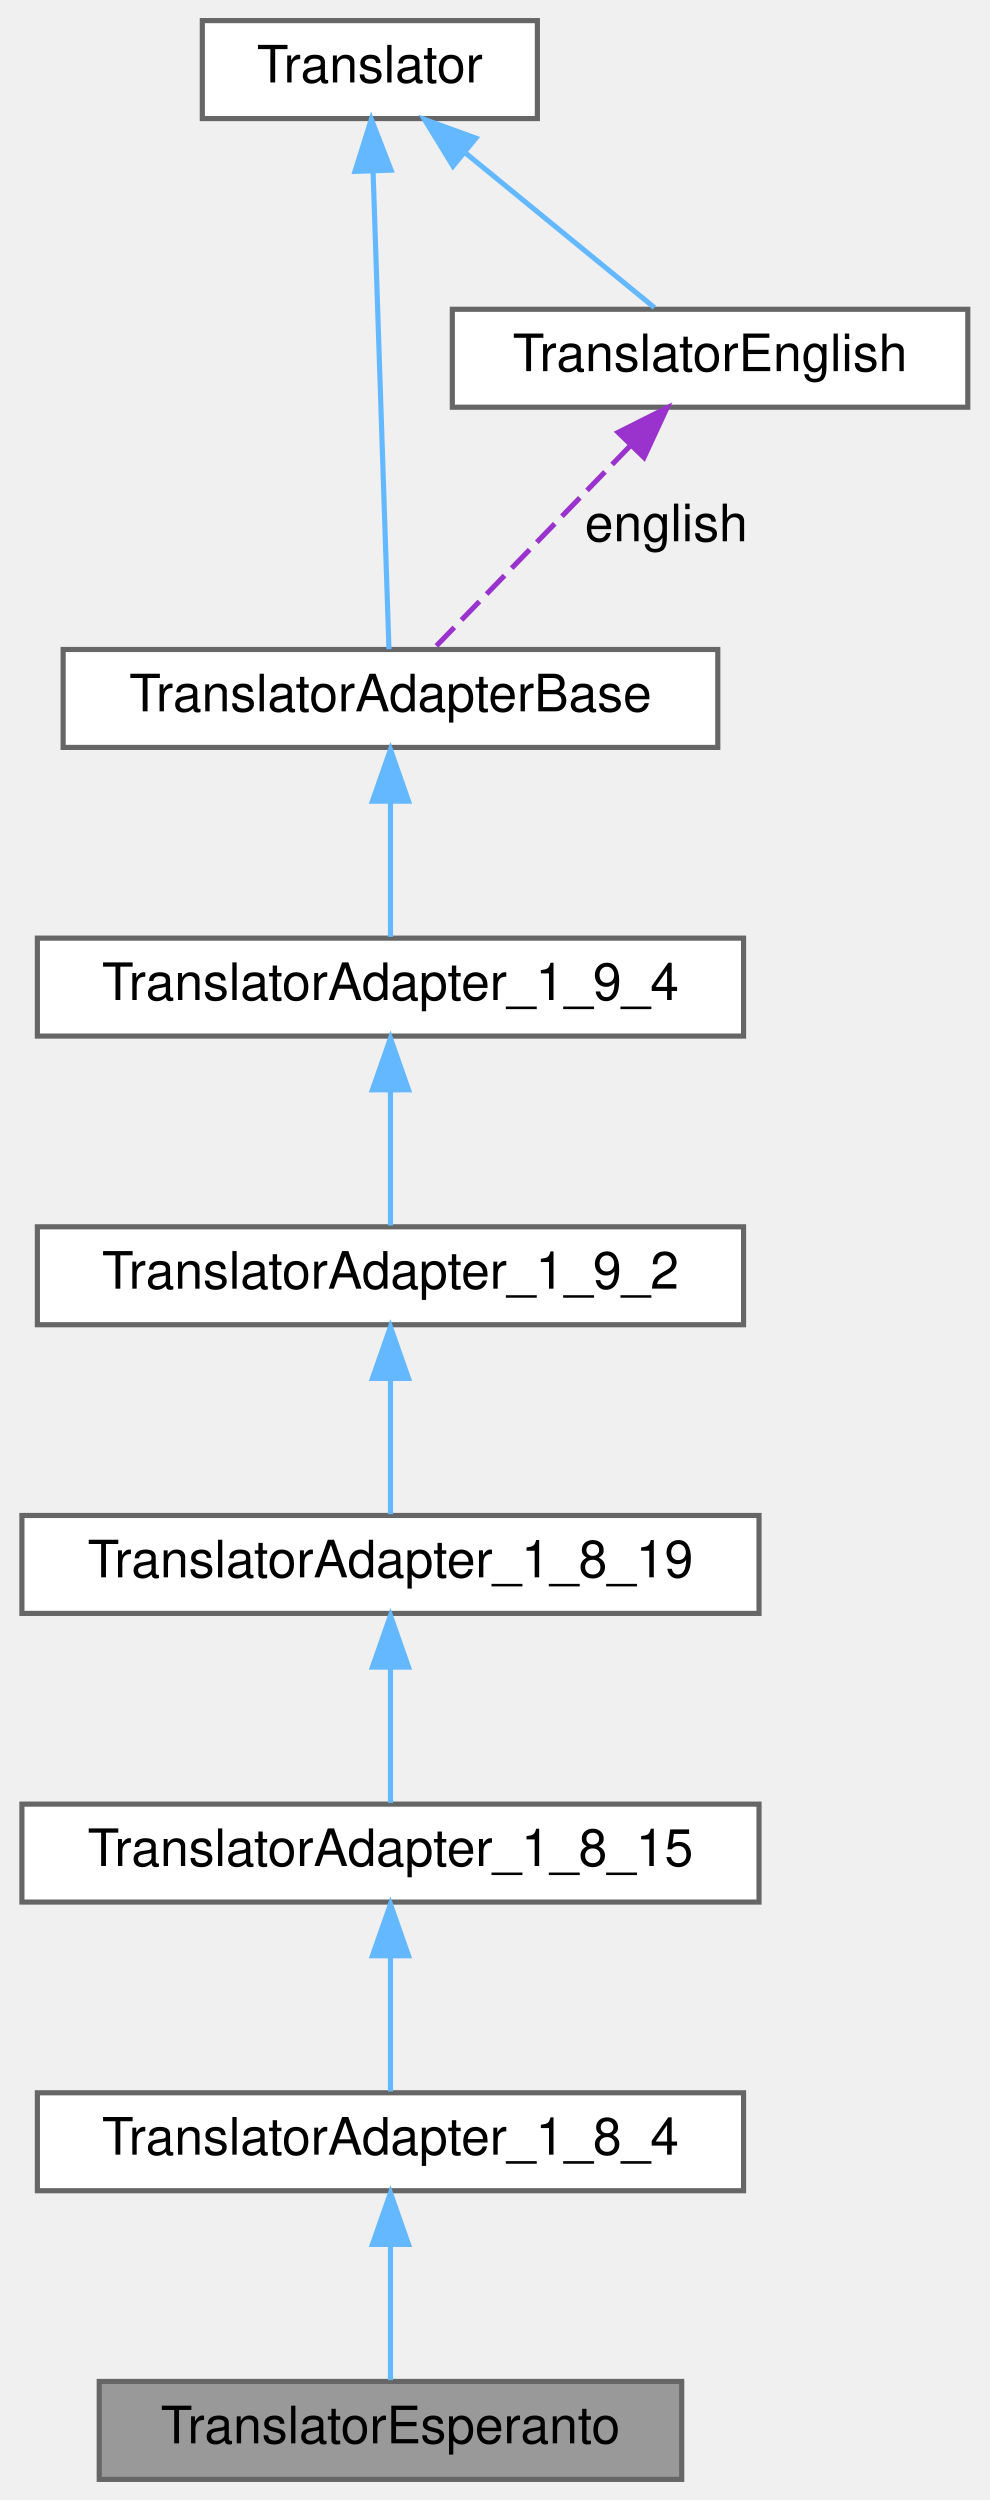
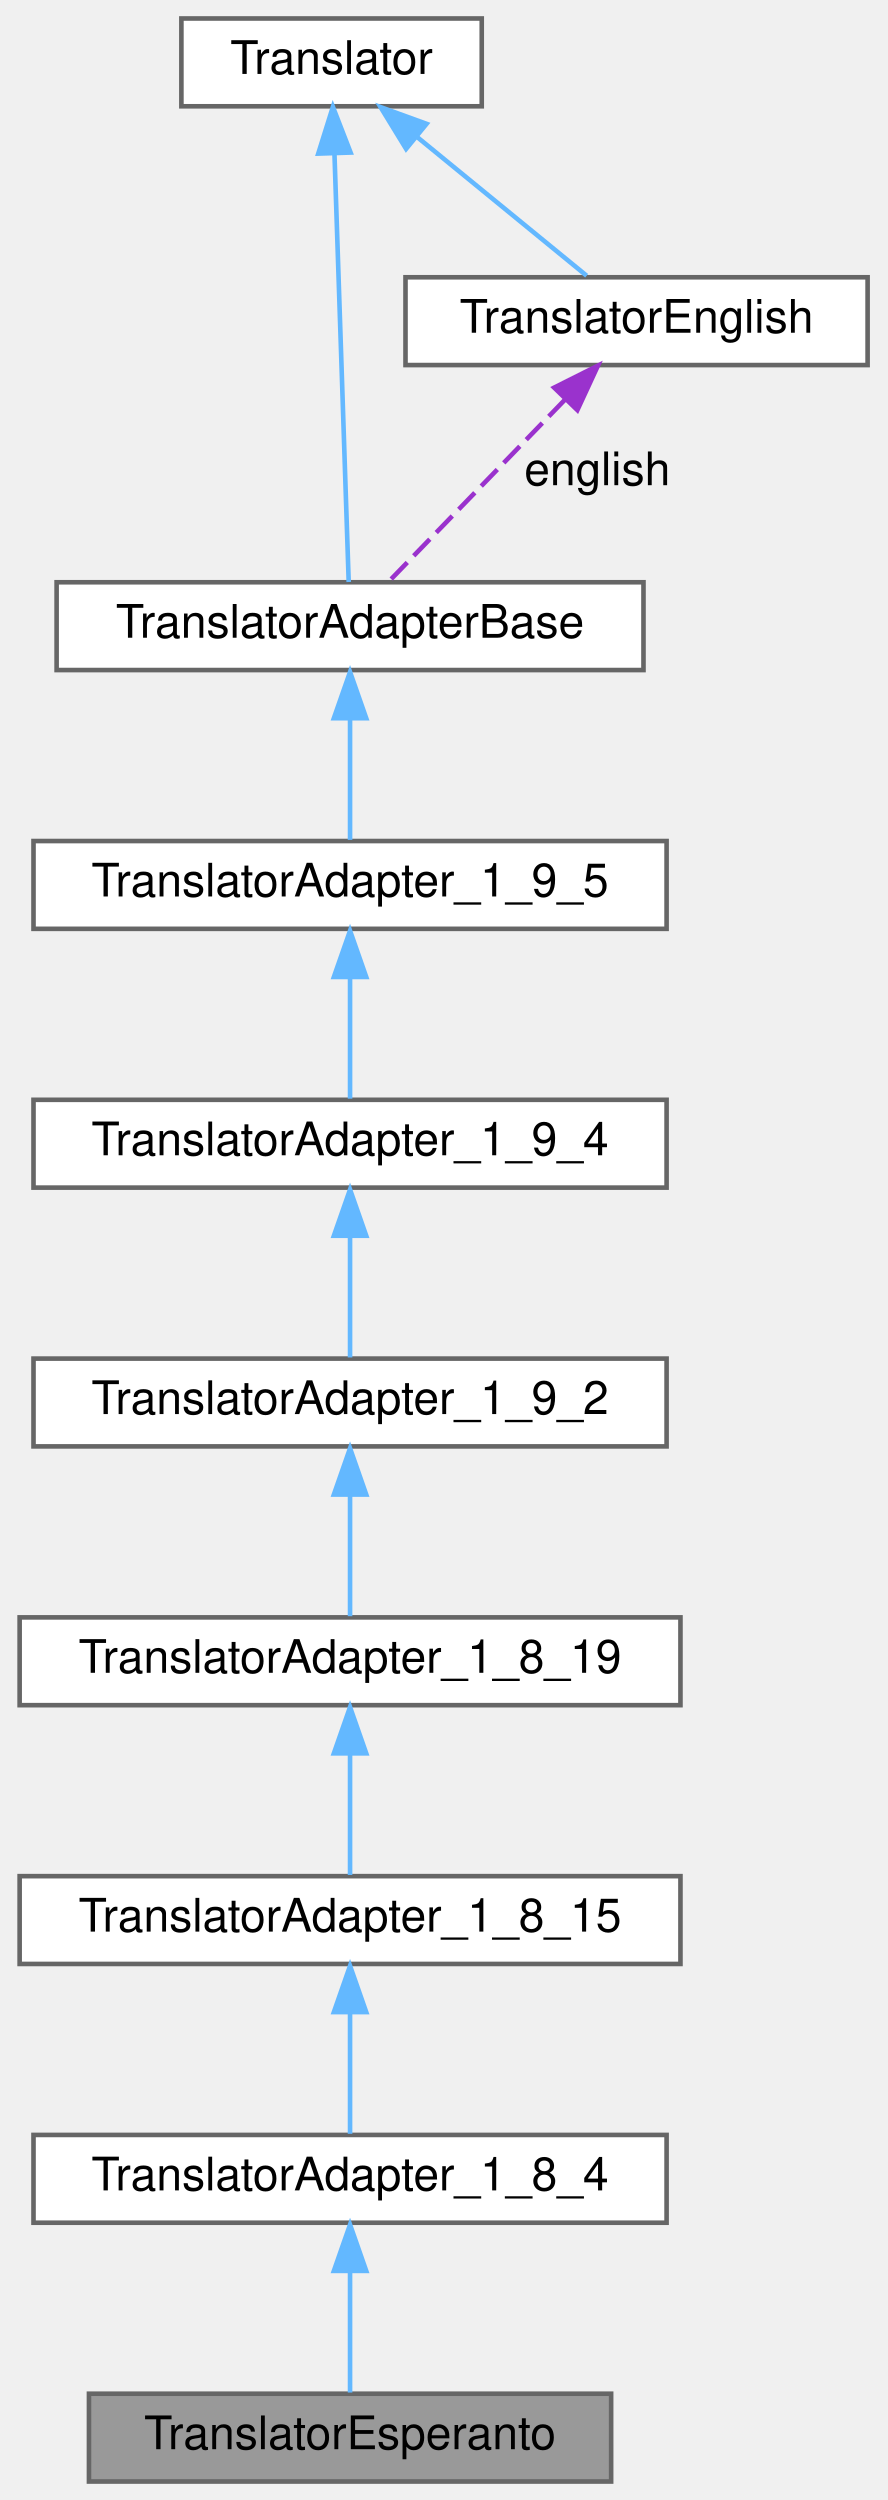
- <svg xmlns="http://www.w3.org/2000/svg" xmlns:xlink="http://www.w3.org/1999/xlink" width="192pt" height="485pt" viewBox="0.00 0.00 191.50 485.00">
-   <g id="graph0" class="graph" transform="scale(1 1) rotate(0) translate(4 481)">
+ <svg xmlns="http://www.w3.org/2000/svg" xmlns:xlink="http://www.w3.org/1999/xlink" width="192pt" height="541pt" viewBox="0.00 0.00 191.50 541.00">
+   <g id="graph0" class="graph" transform="scale(1 1) rotate(0) translate(4 537)">
    <g id="node1" class="node">
      <g id="a_node1">
        <a xlink:title=" ">
          <polygon fill="#999999" stroke="#666666" points="128,-19 15,-19 15,0 128,0 128,-19" />
          <text text-anchor="middle" x="71.5" y="-7" font-family="Helvetica,sans-Serif" font-size="10.00">TranslatorEsperanto</text>
        </a>
      </g>
    </g>
    <g id="node2" class="node">
      <g id="a_node2">
        <a xlink:href="../../de/d2f/class_translator_adapter__1__8__4.html" target="_top" xlink:title=" ">
          <polygon fill="white" stroke="#666666" points="140,-75 3,-75 3,-56 140,-56 140,-75" />
          <text text-anchor="middle" x="71.5" y="-63" font-family="Helvetica,sans-Serif" font-size="10.00">TranslatorAdapter_1_8_4</text>
        </a>
      </g>
    </g>
    <g id="edge1" class="edge">
      <path fill="none" stroke="#63b8ff" d="M71.5,-45.3C71.5,-36.41 71.5,-26.28 71.5,-19.25" />
      <polygon fill="#63b8ff" stroke="#63b8ff" points="68,-45.58 71.5,-55.58 75,-45.58 68,-45.58" />
    </g>
    <g id="node3" class="node">
      <g id="a_node3">
        <a xlink:href="../../d4/d2e/class_translator_adapter__1__8__15.html" target="_top" xlink:title=" ">
          <polygon fill="white" stroke="#666666" points="143,-131 0,-131 0,-112 143,-112 143,-131" />
          <text text-anchor="middle" x="71.5" y="-119" font-family="Helvetica,sans-Serif" font-size="10.00">TranslatorAdapter_1_8_15</text>
        </a>
      </g>
    </g>
    <g id="edge2" class="edge">
      <path fill="none" stroke="#63b8ff" d="M71.5,-101.3C71.5,-92.41 71.5,-82.28 71.5,-75.25" />
      <polygon fill="#63b8ff" stroke="#63b8ff" points="68,-101.58 71.5,-111.58 75,-101.58 68,-101.58" />
    </g>
    <g id="node4" class="node">
      <g id="a_node4">
        <a xlink:href="../../de/dde/class_translator_adapter__1__8__19.html" target="_top" xlink:title=" ">
          <polygon fill="white" stroke="#666666" points="143,-187 0,-187 0,-168 143,-168 143,-187" />
          <text text-anchor="middle" x="71.5" y="-175" font-family="Helvetica,sans-Serif" font-size="10.00">TranslatorAdapter_1_8_19</text>
        </a>
      </g>
    </g>
    <g id="edge3" class="edge">
      <path fill="none" stroke="#63b8ff" d="M71.5,-157.3C71.5,-148.41 71.5,-138.28 71.5,-131.25" />
      <polygon fill="#63b8ff" stroke="#63b8ff" points="68,-157.58 71.5,-167.58 75,-157.58 68,-157.58" />
    </g>
    <g id="node5" class="node">
      <g id="a_node5">
        <a xlink:href="../../d3/d2e/class_translator_adapter__1__9__2.html" target="_top" xlink:title=" ">
          <polygon fill="white" stroke="#666666" points="140,-243 3,-243 3,-224 140,-224 140,-243" />
          <text text-anchor="middle" x="71.5" y="-231" font-family="Helvetica,sans-Serif" font-size="10.00">TranslatorAdapter_1_9_2</text>
        </a>
      </g>
    </g>
    <g id="edge4" class="edge">
      <path fill="none" stroke="#63b8ff" d="M71.5,-213.3C71.5,-204.41 71.5,-194.28 71.5,-187.25" />
      <polygon fill="#63b8ff" stroke="#63b8ff" points="68,-213.58 71.5,-223.58 75,-213.58 68,-213.58" />
    </g>
    <g id="node6" class="node">
      <g id="a_node6">
        <a xlink:href="../../d0/d33/class_translator_adapter__1__9__4.html" target="_top" xlink:title=" ">
          <polygon fill="white" stroke="#666666" points="140,-299 3,-299 3,-280 140,-280 140,-299" />
          <text text-anchor="middle" x="71.5" y="-287" font-family="Helvetica,sans-Serif" font-size="10.00">TranslatorAdapter_1_9_4</text>
        </a>
      </g>
    </g>
    <g id="edge5" class="edge">
      <path fill="none" stroke="#63b8ff" d="M71.5,-269.3C71.5,-260.41 71.5,-250.28 71.5,-243.25" />
      <polygon fill="#63b8ff" stroke="#63b8ff" points="68,-269.58 71.5,-279.58 75,-269.58 68,-269.58" />
    </g>
    <g id="node7" class="node">
      <g id="a_node7">
-         <a xlink:href="../../db/d6c/class_translator_adapter_base.html" target="_top" xlink:title="Base of the translator adapter tree.">
-           <polygon fill="white" stroke="#666666" points="135,-355 8,-355 8,-336 135,-336 135,-355" />
-           <text text-anchor="middle" x="71.5" y="-343" font-family="Helvetica,sans-Serif" font-size="10.00">TranslatorAdapterBase</text>
+         <a xlink:href="../../dd/dba/class_translator_adapter__1__9__5.html" target="_top" xlink:title=" ">
+           <polygon fill="white" stroke="#666666" points="140,-355 3,-355 3,-336 140,-336 140,-355" />
+           <text text-anchor="middle" x="71.5" y="-343" font-family="Helvetica,sans-Serif" font-size="10.00">TranslatorAdapter_1_9_5</text>
        </a>
      </g>
    </g>
    <g id="edge6" class="edge">
      <path fill="none" stroke="#63b8ff" d="M71.5,-325.3C71.5,-316.41 71.5,-306.28 71.5,-299.25" />
      <polygon fill="#63b8ff" stroke="#63b8ff" points="68,-325.58 71.5,-335.58 75,-325.58 68,-325.58" />
    </g>
    <g id="node8" class="node">
      <g id="a_node8">
-         <a xlink:href="../../d8/dfb/class_translator.html" target="_top" xlink:title="Abstract base class for all translatable text fragments.">
-           <polygon fill="white" stroke="#666666" points="100,-477 35,-477 35,-458 100,-458 100,-477" />
-           <text text-anchor="middle" x="67.5" y="-465" font-family="Helvetica,sans-Serif" font-size="10.00">Translator</text>
+         <a xlink:href="../../db/d6c/class_translator_adapter_base.html" target="_top" xlink:title="Base of the translator adapter tree.">
+           <polygon fill="white" stroke="#666666" points="135,-411 8,-411 8,-392 135,-392 135,-411" />
+           <text text-anchor="middle" x="71.5" y="-399" font-family="Helvetica,sans-Serif" font-size="10.00">TranslatorAdapterBase</text>
        </a>
      </g>
    </g>
    <g id="edge7" class="edge">
-       <path fill="none" stroke="#63b8ff" d="M68.13,-447.65C69.01,-421.22 70.57,-374.26 71.21,-355.05" />
-       <polygon fill="#63b8ff" stroke="#63b8ff" points="64.62,-447.76 67.79,-457.87 71.62,-447.99 64.62,-447.76" />
+       <path fill="none" stroke="#63b8ff" d="M71.5,-381.3C71.5,-372.41 71.5,-362.28 71.5,-355.25" />
+       <polygon fill="#63b8ff" stroke="#63b8ff" points="68,-381.58 71.5,-391.58 75,-381.58 68,-381.58" />
    </g>
    <g id="node9" class="node">
      <g id="a_node9">
-         <a xlink:href="../../d6/d78/class_translator_english.html" target="_top" xlink:title=" ">
-           <polygon fill="white" stroke="#666666" points="183.5,-421 83.5,-421 83.5,-402 183.5,-402 183.5,-421" />
-           <text text-anchor="middle" x="133.5" y="-409" font-family="Helvetica,sans-Serif" font-size="10.00">TranslatorEnglish</text>
+         <a xlink:href="../../d8/dfb/class_translator.html" target="_top" xlink:title="Abstract base class for all translatable text fragments.">
+           <polygon fill="white" stroke="#666666" points="100,-533 35,-533 35,-514 100,-514 100,-533" />
+           <text text-anchor="middle" x="67.5" y="-521" font-family="Helvetica,sans-Serif" font-size="10.00">Translator</text>
        </a>
      </g>
    </g>
+     <g id="edge8" class="edge">
+       <path fill="none" stroke="#63b8ff" d="M68.13,-503.65C69.01,-477.22 70.57,-430.26 71.21,-411.05" />
+       <polygon fill="#63b8ff" stroke="#63b8ff" points="64.62,-503.76 67.79,-513.87 71.62,-503.99 64.62,-503.76" />
+     </g>
+     <g id="node10" class="node">
+       <g id="a_node10">
+         <a xlink:href="../../d6/d78/class_translator_english.html" target="_top" xlink:title=" ">
+           <polygon fill="white" stroke="#666666" points="183.5,-477 83.5,-477 83.5,-458 183.5,-458 183.5,-477" />
+           <text text-anchor="middle" x="133.5" y="-465" font-family="Helvetica,sans-Serif" font-size="10.00">TranslatorEnglish</text>
+         </a>
+       </g>
+     </g>
+     <g id="edge10" class="edge">
+       <path fill="none" stroke="#63b8ff" d="M86.05,-507.32C97.88,-497.65 112.79,-485.45 122.7,-477.33" />
+       <polygon fill="#63b8ff" stroke="#63b8ff" points="83.63,-504.78 78.1,-513.82 88.06,-510.2 83.63,-504.78" />
+     </g>
    <g id="edge9" class="edge">
-       <path fill="none" stroke="#63b8ff" d="M86.05,-451.32C97.88,-441.65 112.79,-429.45 122.7,-421.33" />
-       <polygon fill="#63b8ff" stroke="#63b8ff" points="83.63,-448.78 78.1,-457.82 88.06,-454.2 83.63,-448.78" />
-     </g>
-     <g id="edge8" class="edge">
-       <path fill="none" stroke="#9a32cd" stroke-dasharray="5,2" d="M117.98,-394.48C106.01,-382.12 89.9,-365.49 80.13,-355.41" />
-       <polygon fill="#9a32cd" stroke="#9a32cd" points="115.67,-397.12 125.14,-401.87 120.69,-392.25 115.67,-397.12" />
-       <text text-anchor="middle" x="125" y="-376" font-family="Helvetica,sans-Serif" font-size="10.00"> english</text>
+       <path fill="none" stroke="#9a32cd" stroke-dasharray="5,2" d="M117.98,-450.48C106.01,-438.12 89.9,-421.49 80.13,-411.41" />
+       <polygon fill="#9a32cd" stroke="#9a32cd" points="115.67,-453.12 125.14,-457.87 120.69,-448.25 115.67,-453.12" />
+       <text text-anchor="middle" x="125" y="-432" font-family="Helvetica,sans-Serif" font-size="10.00"> english</text>
    </g>
  </g>
</svg>
